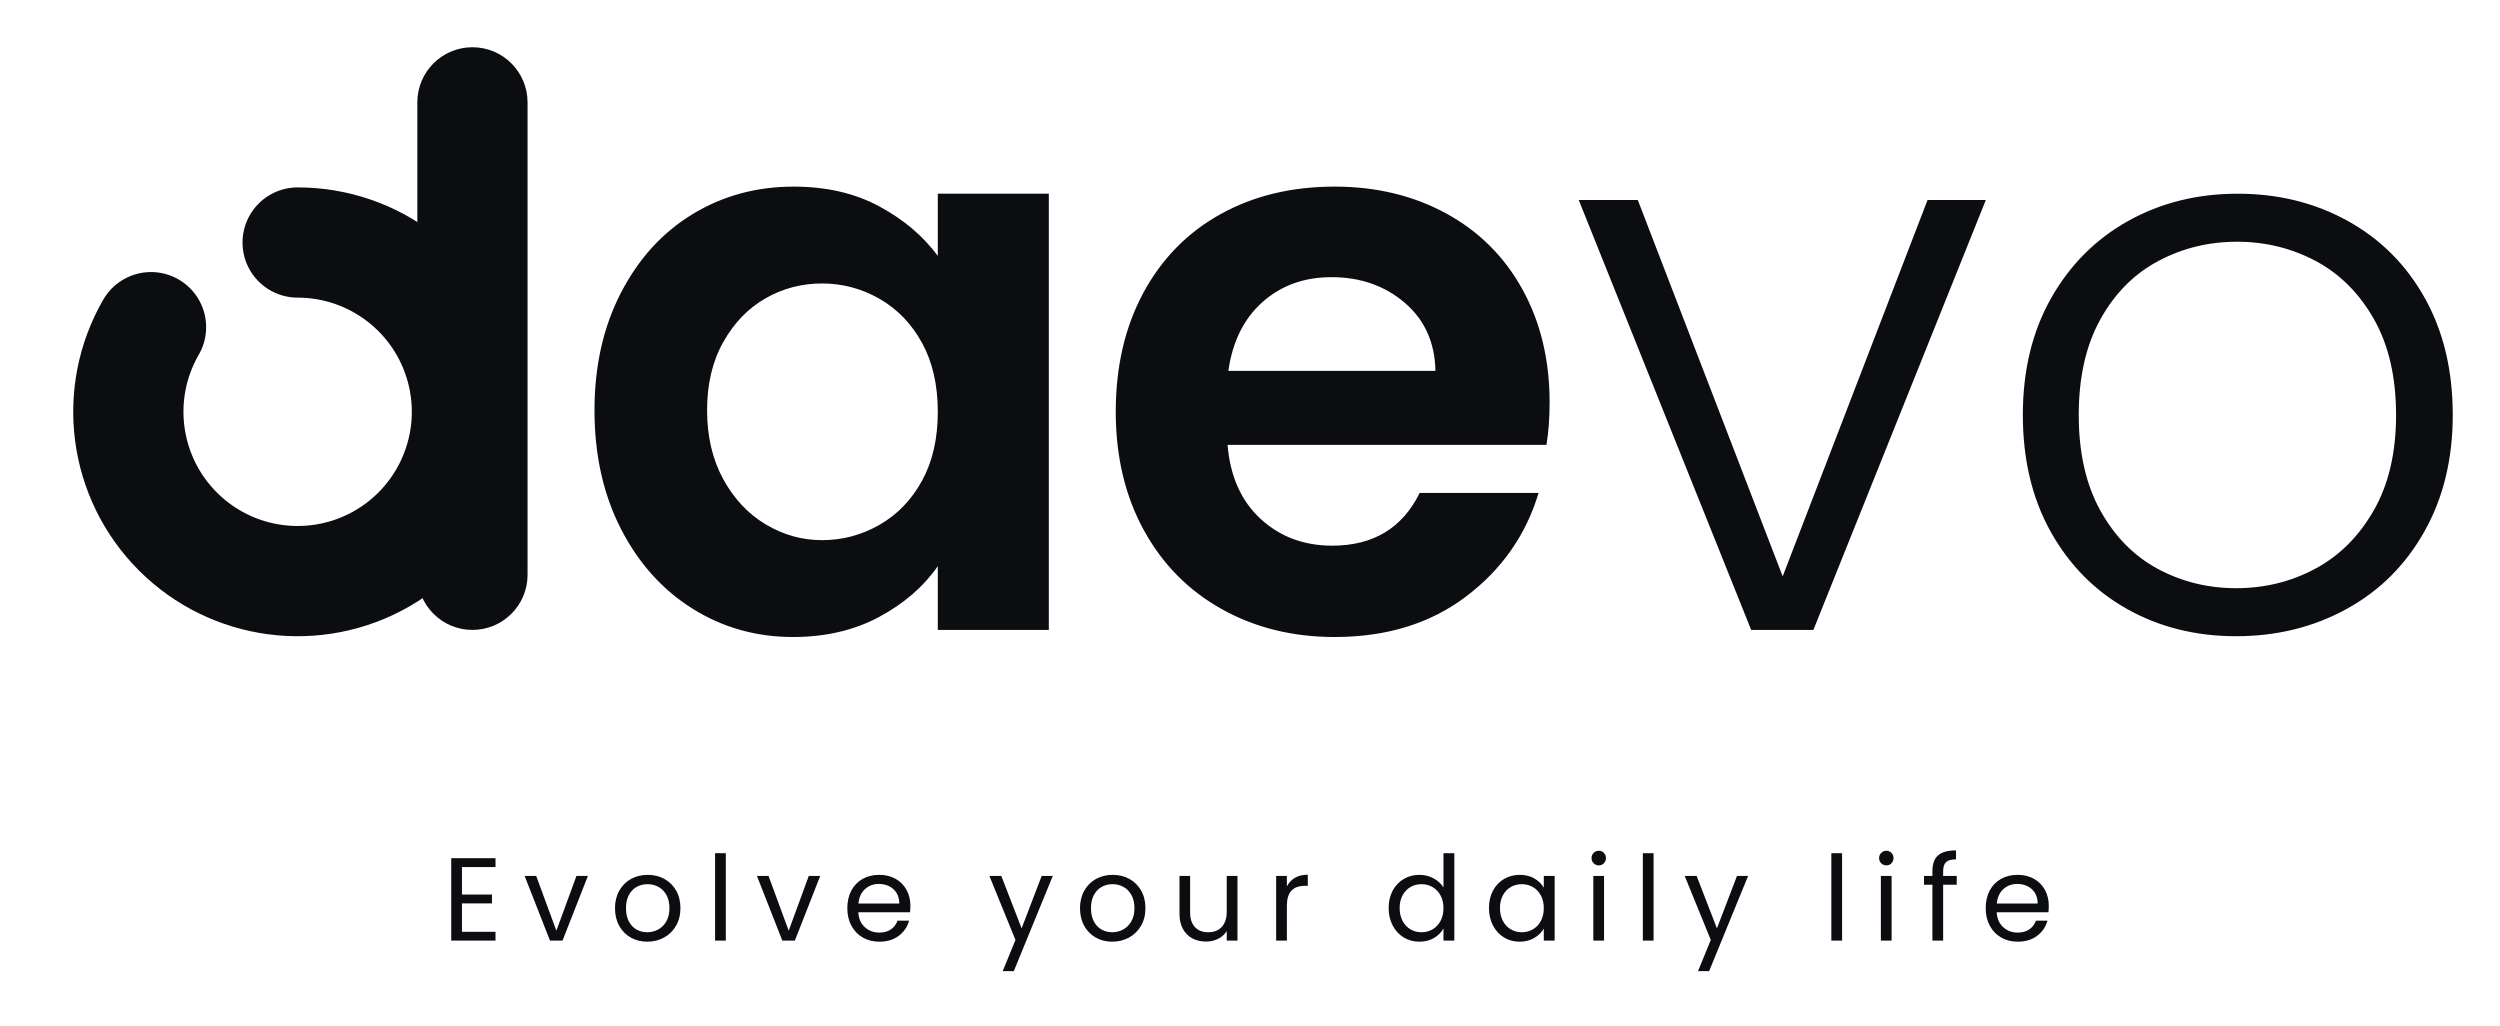
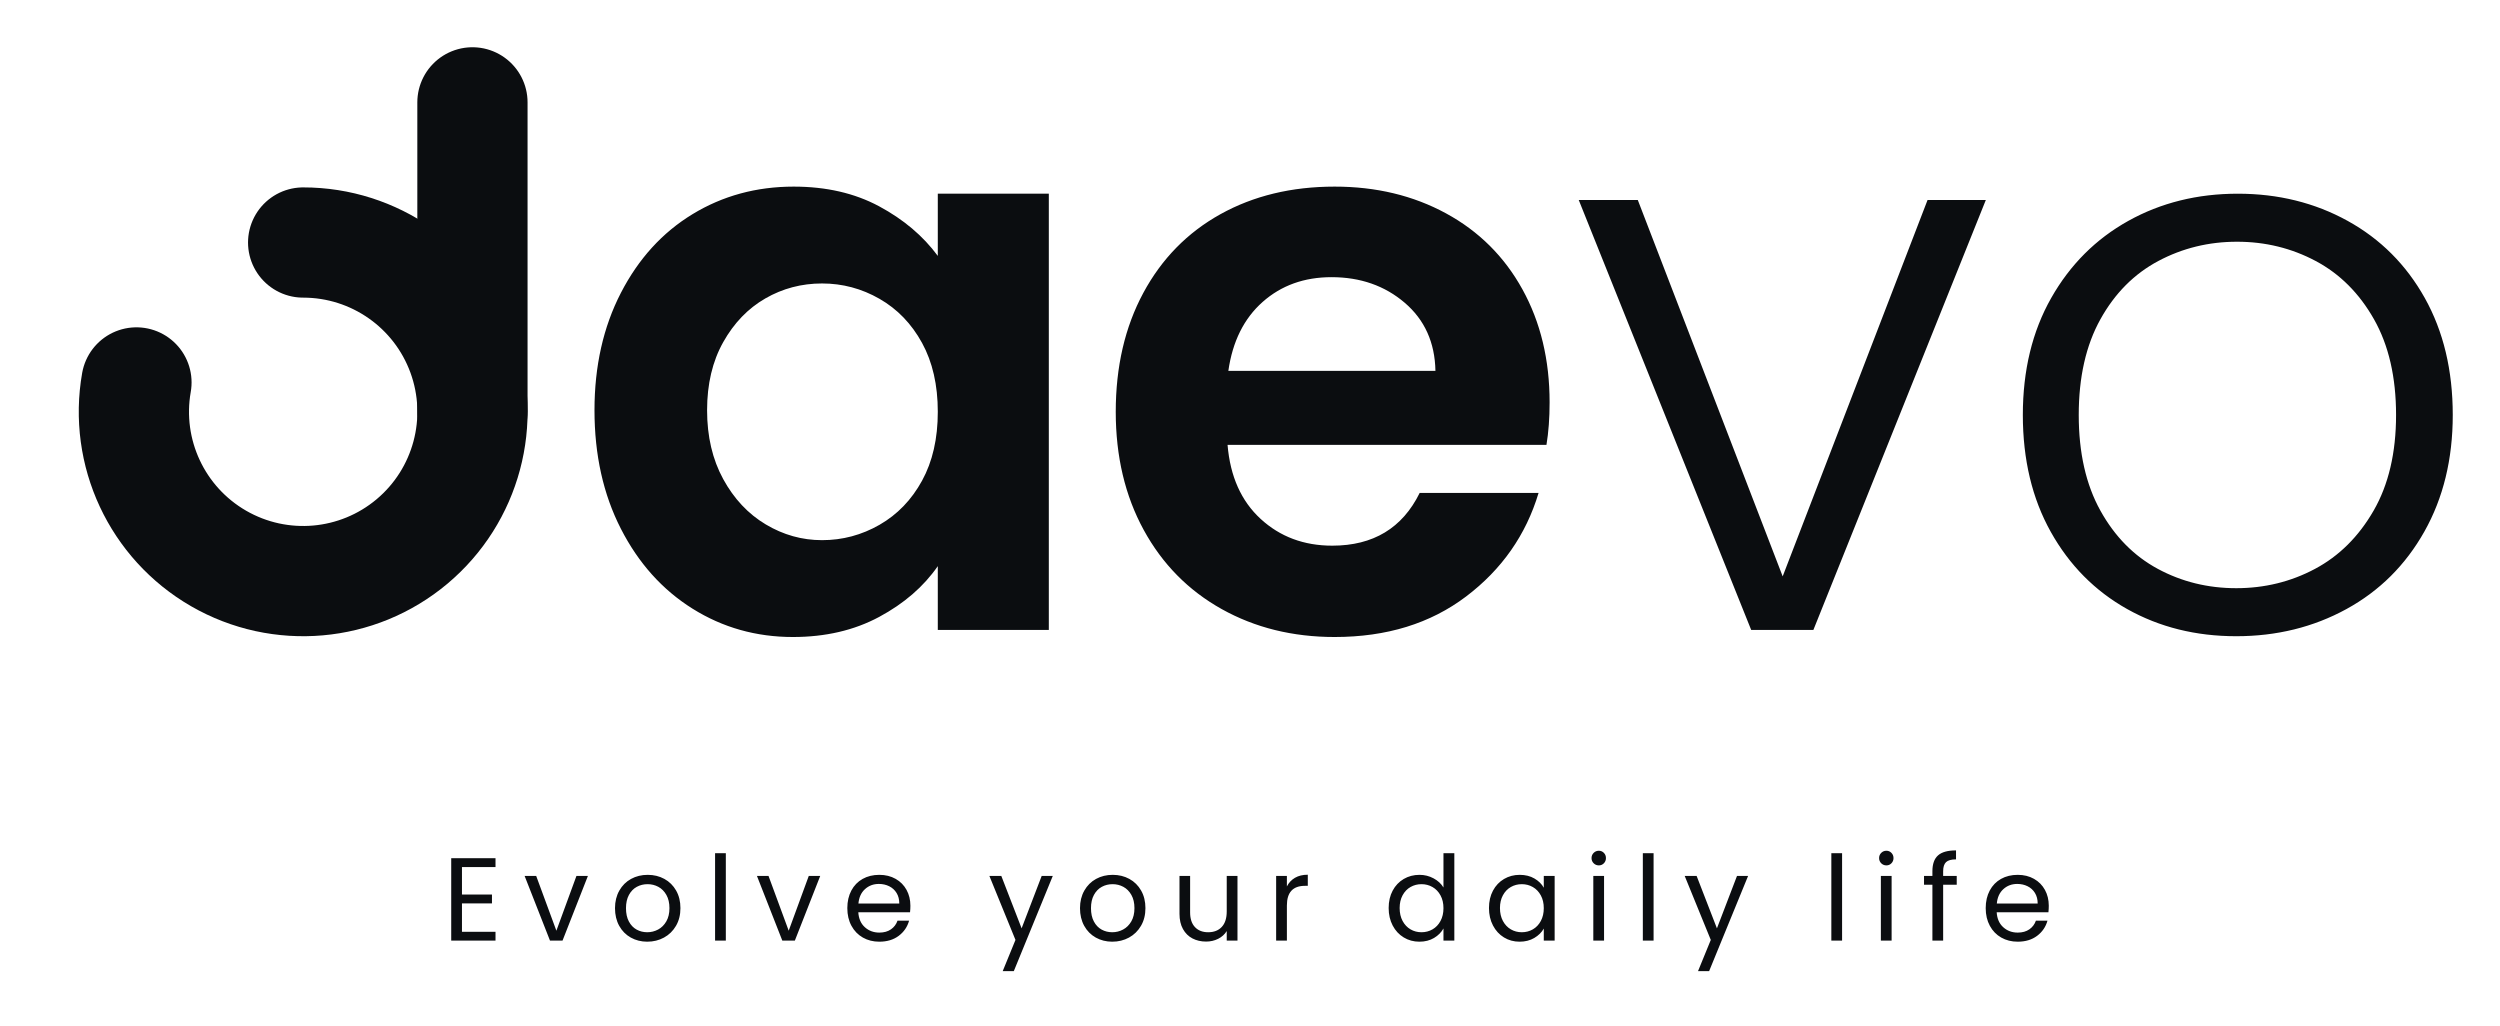
<svg xmlns="http://www.w3.org/2000/svg" viewBox="-6.0 -80.0 317.5 130.2" width="320" role="img" aria-label="daevo, Evolve your daily life">
  <g>
-     <path d="M 31.80 -49.20 A 21.50 21.50 0 1 1 13.18 -38.45" fill="none" stroke="#0B0D10" stroke-width="14.00" stroke-linecap="round" />
-     <rect x="47.00" y="-74.00" width="14.00" height="74.00" rx="7.00" fill="#0B0D10" />
+     <path d="M 32.50 -49.20 A 21.50 21.50 0 1 1 11.33 -31.43" fill="none" stroke="#0B0D10" stroke-width="14.00" stroke-linecap="round" />
+     <path d="M 54.00 -67.00 L 54.00 -27.70" fill="none" stroke="#0B0D10" stroke-width="14.00" stroke-linecap="round" />
  </g>
  <g transform="translate(66.20 0)">
    <path fill="#0B0D10" d="M28.6 -56.3Q34.8 -56.3 39.45 -53.8Q44.1 -51.3 46.9 -47.5V-55.4H61.0V0.0H46.9V-8.1Q44.2 -4.2 39.45 -1.65Q34.7 0.9 28.5 0.9Q21.5 0.9 15.75 -2.7Q10.0 -6.3 6.65 -12.85Q3.3 -19.4 3.3 -27.9Q3.3 -36.3 6.65 -42.8Q10.0 -49.3 15.75 -52.8Q21.5 -56.3 28.6 -56.3ZM32.2 -44.0Q28.3 -44.0 25.0 -42.1Q21.7 -40.2 19.65 -36.55Q17.6 -32.9 17.6 -27.9Q17.6 -22.9 19.65 -19.15Q21.7 -15.4 25.05 -13.4Q28.4 -11.4 32.2 -11.4Q36.1 -11.4 39.5 -13.35Q42.9 -15.3 44.9 -18.95Q46.9 -22.6 46.9 -27.7Q46.9 -32.8 44.9 -36.45Q42.9 -40.1 39.5 -42.05Q36.1 -44.0 32.2 -44.0Z M124.2 -23.5H83.7Q84.2 -17.5 87.9 -14.1Q91.6 -10.7 97.0 -10.7Q104.8 -10.7 108.1 -17.4H123.2Q120.8 -9.4 114.0 -4.25Q107.2 0.9 97.3 0.9Q89.3 0.9 82.95 -2.65Q76.6 -6.2 73.05 -12.7Q69.5 -19.2 69.5 -27.7Q69.5 -36.3 73.0 -42.8Q76.5 -49.3 82.8 -52.8Q89.1 -56.3 97.3 -56.3Q105.2 -56.3 111.45 -52.9Q117.7 -49.5 121.15 -43.25Q124.6 -37.0 124.6 -28.9Q124.6 -25.9 124.2 -23.5ZM110.1 -32.9Q110.0 -38.3 106.2 -41.55Q102.4 -44.8 96.9 -44.8Q91.7 -44.8 88.15 -41.65Q84.6 -38.5 83.8 -32.9Z M154.2 -6.8 172.6 -54.6H180.0L158.1 0.0H150.2L128.3 -54.6H135.8Z M184.7 -27.3Q184.7 -35.8 188.3 -42.15Q191.9 -48.5 198.1 -51.95Q204.3 -55.4 212.0 -55.4Q219.7 -55.4 225.95 -51.95Q232.2 -48.5 235.75 -42.15Q239.3 -35.8 239.3 -27.3Q239.3 -18.9 235.7 -12.5Q232.1 -6.1 225.8 -2.65Q219.5 0.8 211.8 0.8Q204.1 0.8 197.95 -2.65Q191.8 -6.1 188.25 -12.45Q184.7 -18.8 184.7 -27.3ZM232.1 -27.3Q232.1 -34.5 229.3 -39.45Q226.5 -44.4 221.9 -46.85Q217.3 -49.3 211.9 -49.3Q206.5 -49.3 201.9 -46.85Q197.3 -44.4 194.55 -39.45Q191.8 -34.5 191.8 -27.3Q191.8 -20.1 194.55 -15.15Q197.3 -10.2 201.85 -7.75Q206.4 -5.3 211.8 -5.3Q217.2 -5.3 221.8 -7.75Q226.4 -10.2 229.25 -15.15Q232.1 -20.1 232.1 -27.3Z" />
  </g>
  <g transform="translate(50.15 39.46)">
    <path fill="#0B0D10" d="M2.52 -9.345V-5.85H6.33V-4.725H2.52V-1.125H6.78V0.0H1.155V-10.47H6.78V-9.345Z M14.51 -1.26 17.06 -8.22H18.515L15.29 0.0H13.7L10.475 -8.22H11.945Z M21.955 -4.125Q21.955 -5.385 22.502 -6.352Q23.05 -7.32 23.995 -7.838Q24.94 -8.355 26.11 -8.355Q27.28 -8.355 28.225 -7.838Q29.17 -7.32 29.718 -6.36Q30.265 -5.4 30.265 -4.125Q30.265 -2.85 29.703 -1.883Q29.14 -0.915 28.18 -0.39Q27.22 0.135 26.05 0.135Q24.895 0.135 23.957 -0.39Q23.02 -0.915 22.487 -1.883Q21.955 -2.85 21.955 -4.125ZM28.87 -4.125Q28.87 -5.115 28.48 -5.805Q28.09 -6.495 27.46 -6.832Q26.83 -7.17 26.095 -7.17Q25.345 -7.17 24.722 -6.832Q24.1 -6.495 23.725 -5.805Q23.35 -5.115 23.35 -4.125Q23.35 -3.12 23.717 -2.43Q24.085 -1.74 24.7 -1.402Q25.315 -1.065 26.05 -1.065Q26.785 -1.065 27.43 -1.41Q28.075 -1.755 28.472 -2.445Q28.87 -3.135 28.87 -4.125Z M36.03 -11.1V0.0H34.665V-11.1Z M44.015 -1.26 46.565 -8.22H48.02L44.795 0.0H43.205L39.98 -8.22H41.45Z M59.425 -3.6H52.855Q52.93 -2.385 53.688 -1.702Q54.445 -1.02 55.525 -1.02Q56.41 -1.02 57.002 -1.433Q57.595 -1.845 57.835 -2.535H59.305Q58.975 -1.35 57.985 -0.607Q56.995 0.135 55.525 0.135Q54.355 0.135 53.432 -0.39Q52.51 -0.915 51.985 -1.883Q51.46 -2.85 51.46 -4.125Q51.46 -5.4 51.97 -6.36Q52.48 -7.32 53.402 -7.838Q54.325 -8.355 55.525 -8.355Q56.695 -8.355 57.595 -7.845Q58.495 -7.335 58.983 -6.442Q59.47 -5.55 59.47 -4.425Q59.47 -4.035 59.425 -3.6ZM55.465 -7.2Q54.43 -7.2 53.703 -6.54Q52.975 -5.88 52.87 -4.71H58.06Q58.06 -5.49 57.715 -6.053Q57.37 -6.615 56.777 -6.907Q56.185 -7.2 55.465 -7.2Z M77.555 -8.22 72.605 3.87H71.195L72.815 -0.09L69.5 -8.22H71.015L73.595 -1.56L76.145 -8.22Z M81.01 -4.125Q81.01 -5.385 81.557 -6.352Q82.105 -7.32 83.05 -7.838Q83.995 -8.355 85.165 -8.355Q86.335 -8.355 87.28 -7.838Q88.225 -7.32 88.772 -6.36Q89.32 -5.4 89.32 -4.125Q89.32 -2.85 88.757 -1.883Q88.195 -0.915 87.235 -0.39Q86.275 0.135 85.105 0.135Q83.95 0.135 83.012 -0.39Q82.075 -0.915 81.542 -1.883Q81.01 -2.85 81.01 -4.125ZM87.925 -4.125Q87.925 -5.115 87.535 -5.805Q87.145 -6.495 86.515 -6.832Q85.885 -7.17 85.15 -7.17Q84.4 -7.17 83.778 -6.832Q83.155 -6.495 82.78 -5.805Q82.405 -5.115 82.405 -4.125Q82.405 -3.12 82.773 -2.43Q83.14 -1.74 83.755 -1.402Q84.37 -1.065 85.105 -1.065Q85.84 -1.065 86.485 -1.41Q87.13 -1.755 87.528 -2.445Q87.925 -3.135 87.925 -4.125Z M101.01 -8.22V0.0H99.645V-1.215Q99.255 -0.585 98.558 -0.232Q97.86 0.12 97.02 0.12Q96.06 0.12 95.295 -0.277Q94.53 -0.675 94.088 -1.47Q93.645 -2.265 93.645 -3.405V-8.22H94.995V-3.585Q94.995 -2.37 95.61 -1.718Q96.225 -1.065 97.29 -1.065Q98.385 -1.065 99.015 -1.74Q99.645 -2.415 99.645 -3.705V-8.22Z M109.94 -8.37V-6.96H109.58Q107.285 -6.96 107.285 -4.47V0.0H105.92V-8.22H107.285V-6.885Q107.645 -7.59 108.312 -7.98Q108.98 -8.37 109.94 -8.37Z M124.125 -8.355Q125.085 -8.355 125.91 -7.912Q126.735 -7.47 127.17 -6.75V-11.1H128.55V0.0H127.17V-1.545Q126.765 -0.81 125.97 -0.337Q125.175 0.135 124.11 0.135Q123.015 0.135 122.123 -0.405Q121.23 -0.945 120.72 -1.92Q120.21 -2.895 120.21 -4.14Q120.21 -5.4 120.72 -6.352Q121.23 -7.305 122.123 -7.83Q123.015 -8.355 124.125 -8.355ZM124.38 -7.17Q123.615 -7.17 122.985 -6.81Q122.355 -6.45 121.98 -5.76Q121.605 -5.07 121.605 -4.14Q121.605 -3.195 121.98 -2.497Q122.355 -1.8 122.985 -1.432Q123.615 -1.065 124.38 -1.065Q125.145 -1.065 125.783 -1.432Q126.42 -1.8 126.795 -2.497Q127.17 -3.195 127.17 -4.125Q127.17 -5.055 126.795 -5.745Q126.42 -6.435 125.783 -6.803Q125.145 -7.17 124.38 -7.17Z M136.85 -8.355Q137.93 -8.355 138.725 -7.89Q139.52 -7.425 139.91 -6.72V-8.22H141.29V0.0H139.91V-1.53Q139.505 -0.81 138.702 -0.337Q137.9 0.135 136.835 0.135Q135.74 0.135 134.855 -0.405Q133.97 -0.945 133.46 -1.92Q132.95 -2.895 132.95 -4.14Q132.95 -5.4 133.46 -6.352Q133.97 -7.305 134.863 -7.83Q135.755 -8.355 136.85 -8.355ZM137.12 -7.17Q136.355 -7.17 135.725 -6.81Q135.095 -6.45 134.72 -5.76Q134.345 -5.07 134.345 -4.14Q134.345 -3.195 134.72 -2.497Q135.095 -1.8 135.725 -1.432Q136.355 -1.065 137.12 -1.065Q137.885 -1.065 138.523 -1.432Q139.16 -1.8 139.535 -2.497Q139.91 -3.195 139.91 -4.125Q139.91 -5.055 139.535 -5.745Q139.16 -6.435 138.523 -6.803Q137.885 -7.17 137.12 -7.17Z M145.975 -10.485Q145.975 -10.875 146.245 -11.145Q146.515 -11.415 146.905 -11.415Q147.28 -11.415 147.543 -11.145Q147.805 -10.875 147.805 -10.485Q147.805 -10.095 147.543 -9.825Q147.28 -9.555 146.905 -9.555Q146.515 -9.555 146.245 -9.825Q145.975 -10.095 145.975 -10.485ZM147.565 -8.22V0.0H146.2V-8.22Z M153.855 -11.1V0.0H152.49V-11.1Z M165.86 -8.22 160.91 3.87H159.5L161.12 -0.09L157.805 -8.22H159.32L161.9 -1.56L164.45 -8.22Z M177.795 -11.1V0.0H176.43V-11.1Z M182.495 -10.485Q182.495 -10.875 182.765 -11.145Q183.035 -11.415 183.425 -11.415Q183.8 -11.415 184.062 -11.145Q184.325 -10.875 184.325 -10.485Q184.325 -10.095 184.062 -9.825Q183.8 -9.555 183.425 -9.555Q183.035 -9.555 182.765 -9.825Q182.495 -10.095 182.495 -10.485ZM184.085 -8.22V0.0H182.72V-8.22Z M192.355 -7.095H190.63V0.0H189.265V-7.095H188.2V-8.22H189.265V-8.805Q189.265 -10.185 189.977 -10.822Q190.69 -11.46 192.265 -11.46V-10.32Q191.365 -10.32 190.997 -9.968Q190.63 -9.615 190.63 -8.805V-8.22H192.355Z M204 -3.6H197.43Q197.505 -2.385 198.262 -1.702Q199.02 -1.02 200.1 -1.02Q200.985 -1.02 201.577 -1.433Q202.17 -1.845 202.41 -2.535H203.88Q203.55 -1.35 202.56 -0.607Q201.57 0.135 200.1 0.135Q198.93 0.135 198.007 -0.39Q197.085 -0.915 196.56 -1.883Q196.035 -2.85 196.035 -4.125Q196.035 -5.4 196.545 -6.36Q197.055 -7.32 197.977 -7.838Q198.9 -8.355 200.1 -8.355Q201.27 -8.355 202.17 -7.845Q203.07 -7.335 203.557 -6.442Q204.045 -5.55 204.045 -4.425Q204.045 -4.035 204 -3.6ZM200.04 -7.2Q199.005 -7.2 198.277 -6.54Q197.55 -5.88 197.445 -4.71H202.635Q202.635 -5.49 202.29 -6.053Q201.945 -6.615 201.352 -6.907Q200.76 -7.2 200.04 -7.2Z" />
  </g>
</svg>
